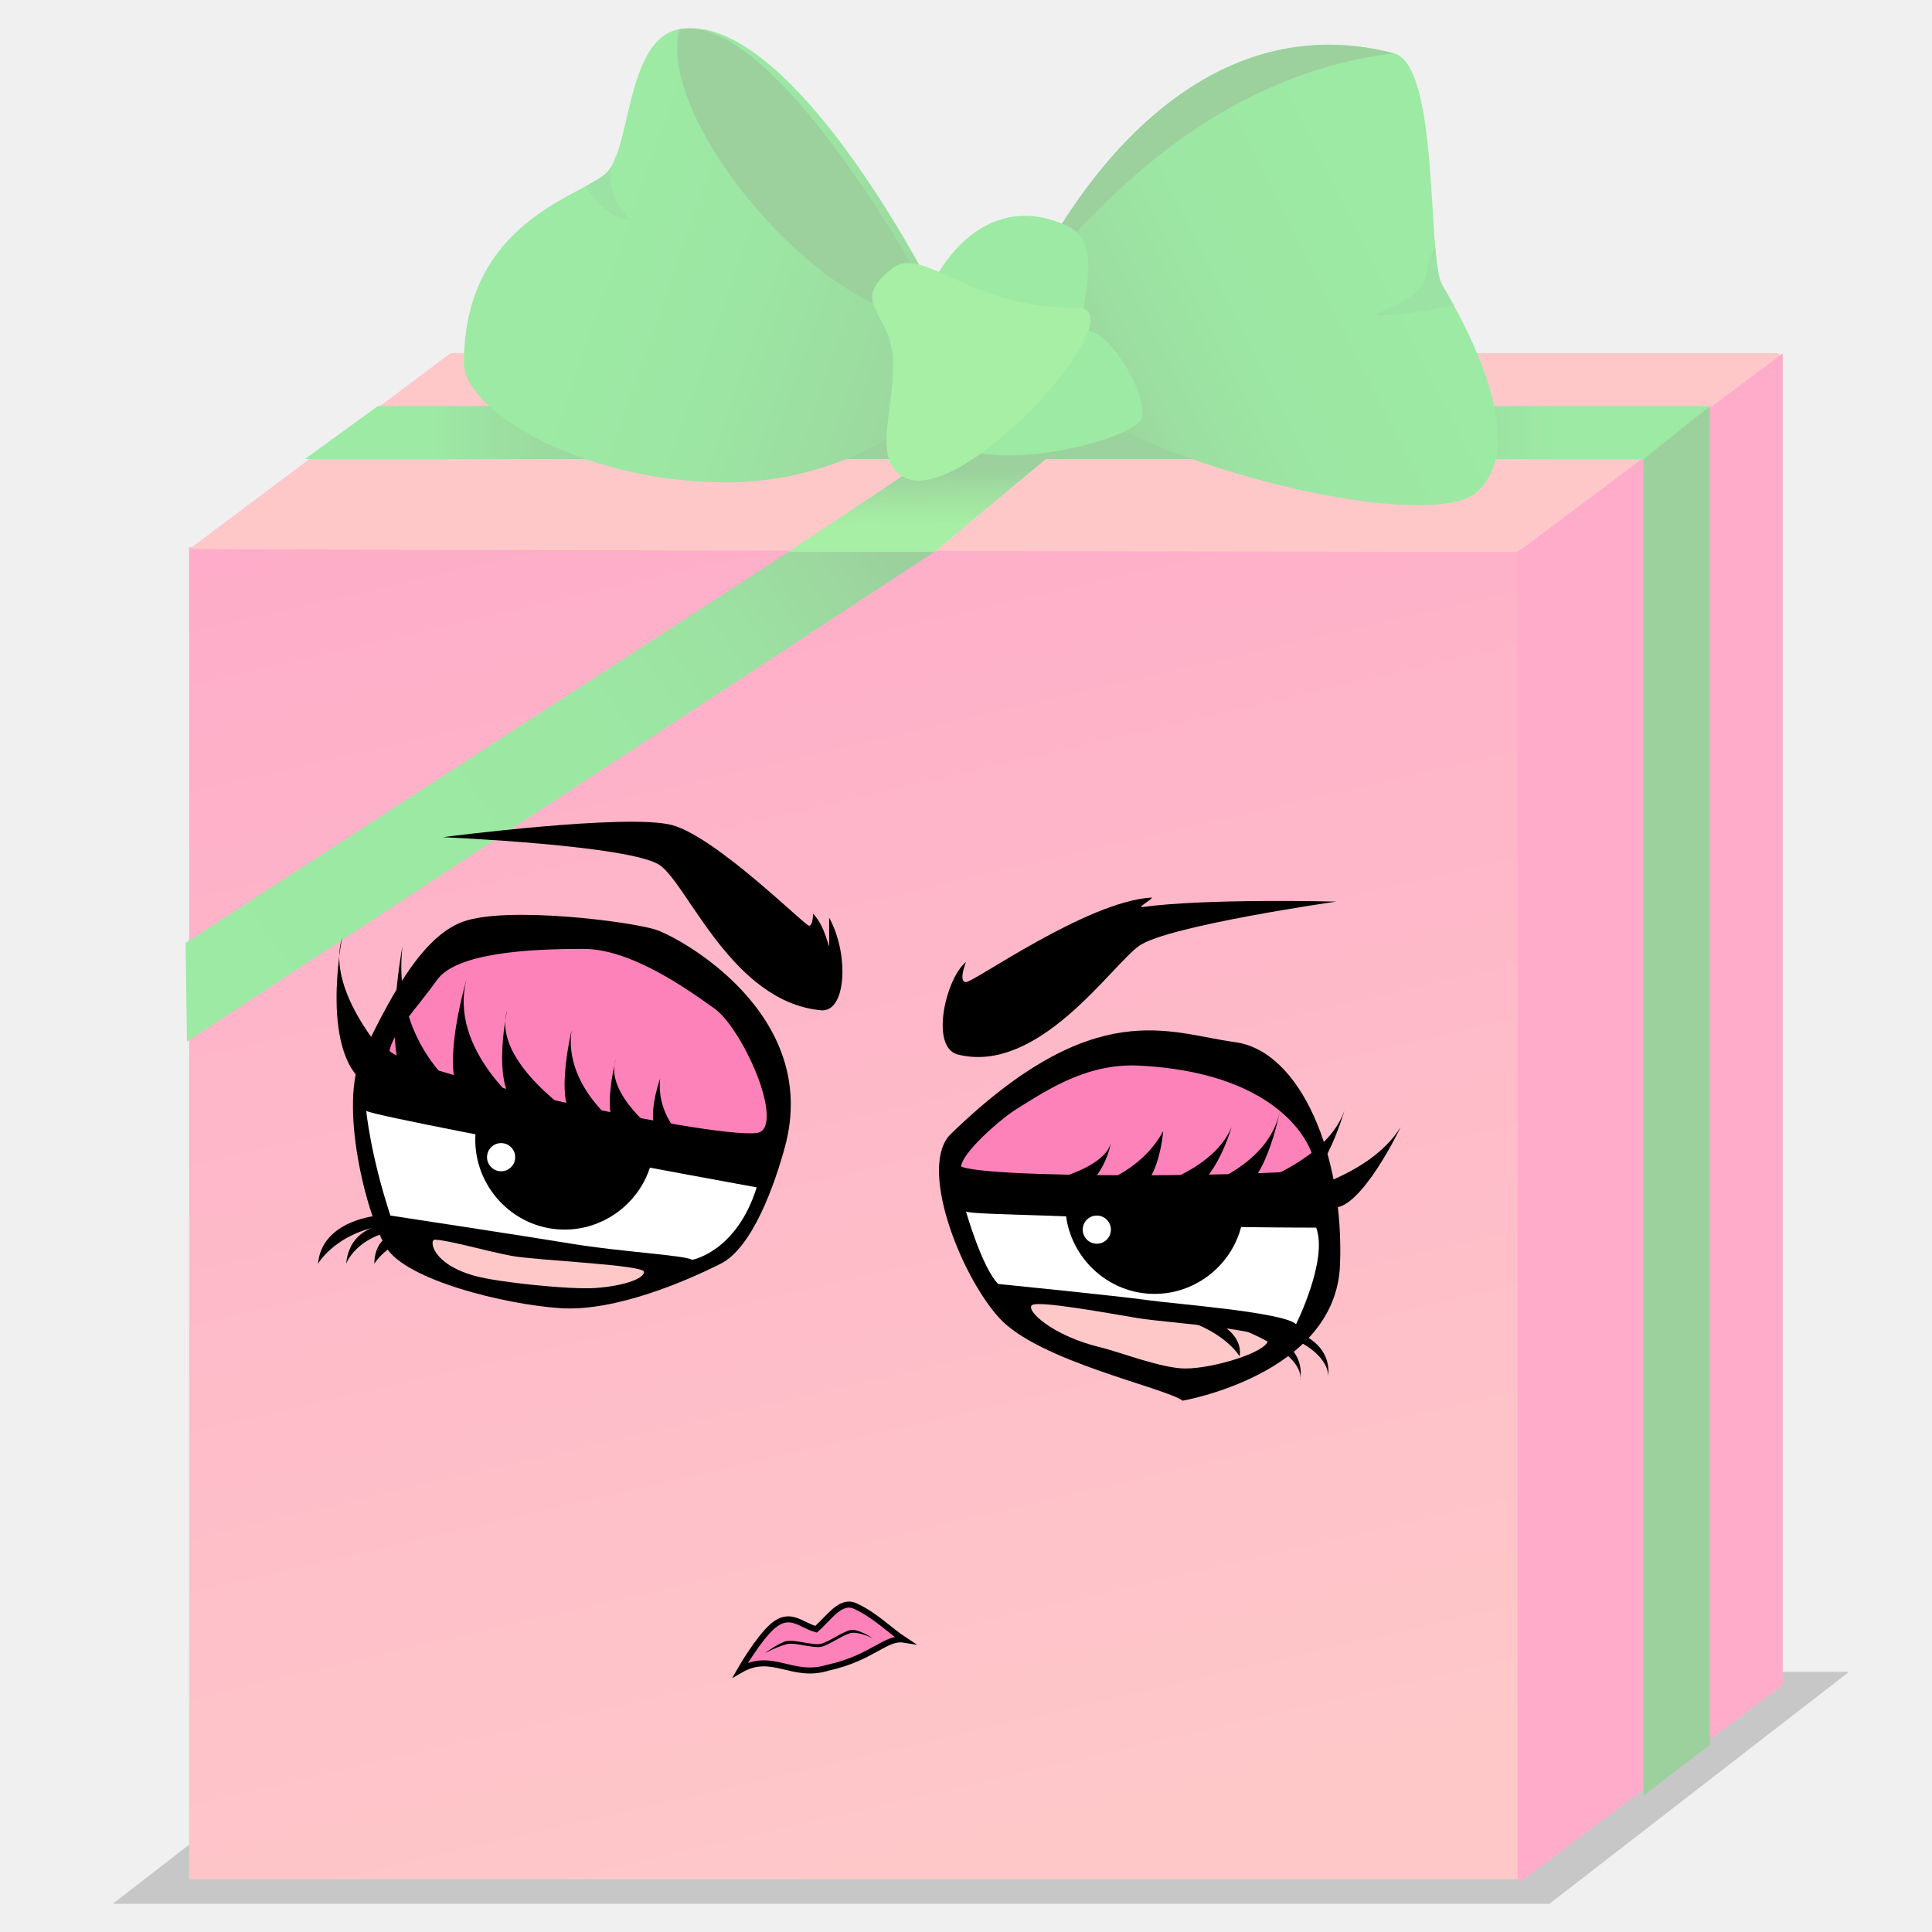
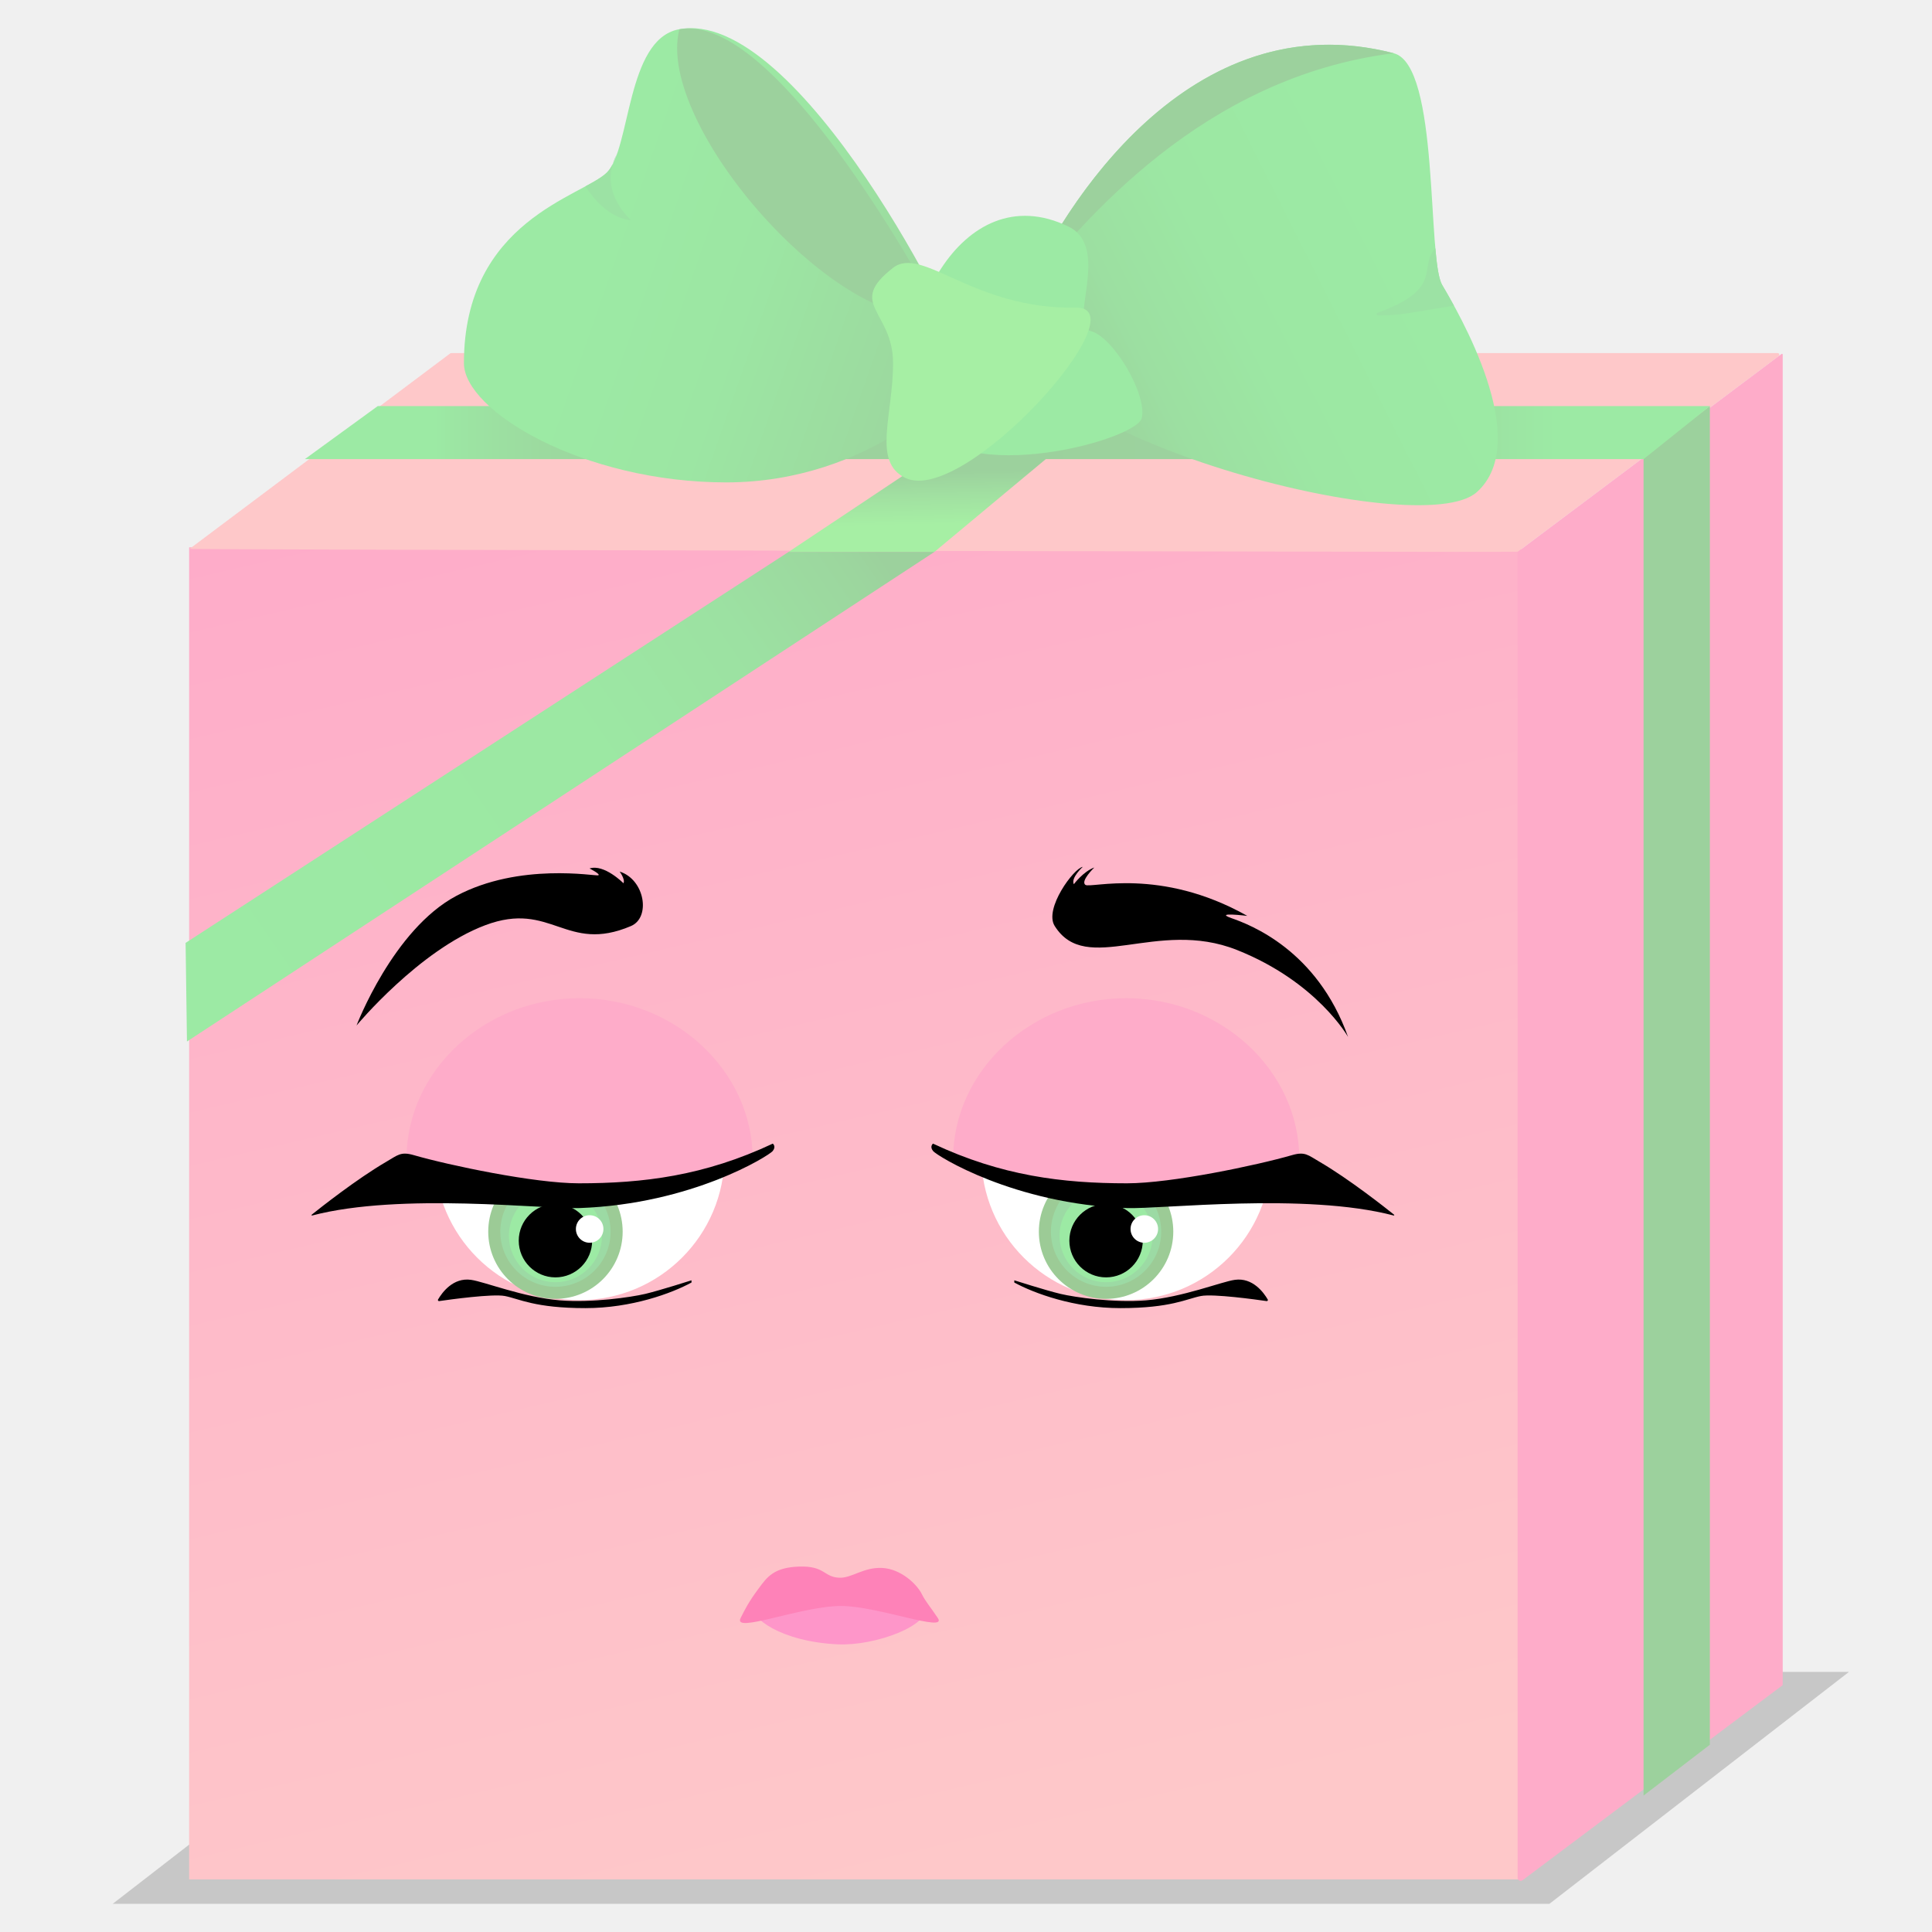
<svg xmlns="http://www.w3.org/2000/svg" version="1.1" x="0px" y="0px" viewBox="0 0 480 480" style="enable-background:new 0 0 480 480;" xml:space="preserve">
  <style type="text/css">
	.st0{opacity:0.25;fill:#4C4C4C;}
	.st1{fill:url(#SVGID_1_);}
	.st2{fill:#FEC8C9;}
	.st3{fill:#FEACC9;}
	.st4{fill:#9CD19D;}
	.st5{fill:url(#SVGID_2_);}
	.st6{fill:url(#SVGID_3_);}
	.st7{fill:url(#SVGID_4_);}
	.st8{fill:url(#SVGID_5_);}
	.st9{fill:#9CEAA4;}
	.st10{fill:#A6EFA4;}
	.st11{fill:#9CE2A4;}
	.st12{fill:url(#SVGID_6_);}
	.st13{display:none;}
	.st14{display:inline;}
- 	.st15{display:inline;fill:#FE82BA;}
- 	.st16{display:inline;fill:#FFFFFF;}
- 	.st17{display:inline;fill:#FE82BA;stroke:#000000;stroke-width:1.5;stroke-miterlimit:10;}
- 	.st18{fill:#FE82BA;stroke:#000000;stroke-width:1.5;stroke-miterlimit:10;}
- 	.st19{fill:#FFFFFF;}
- 	.st20{fill:#FE82BA;}
+ 	.st15{fill:#FFFFFF;}
+ 	.st16{fill:#9CDAA4;stroke:#9CCB96;stroke-width:3;stroke-miterlimit:10;}
+ 	.st17{fill:#FE96C9;}
+ 	.st18{fill:#FE82B8;}
+ 	.st19{fill:url(#SVGID_7_);}
</style>
  <g id="paket">
    <polygon class="st0" points="28,473 384.95,473 459.38,415.37 102.43,415.37  " />
    <g>
      <linearGradient id="SVGID_1_" gradientUnits="userSpaceOnUse" x1="253.561" y1="478.414" x2="154.34" y2="51.145">
        <stop offset="0.04" style="stop-color:#FEC8C9" />
        <stop offset="0.864" style="stop-color:#FEACC9" />
      </linearGradient>
      <rect x="46.99" y="135.98" class="st1" width="330.95" height="330.95" />
    </g>
    <g>
      <path class="st2" d="M360.45,137.11c0,0-313.66-0.51-313.34-0.75l64.75-48.56c0.07-0.05,0.16-0.08,0.25-0.08h329.55    c0.4,0,0.57,0.51,0.25,0.75l-64.75,48.56C377.1,137.09,377.01,137.11,360.45,137.11z" />
    </g>
    <g>
      <path class="st3" d="M442.61,87.95l-65.48,49.11c-0.05,0.04-0.08,0.09-0.08,0.15v329.32c0,0.63,0.72,0.99,1.22,0.61l64.56-48.42    c0.05-0.04,0.08-0.09,0.08-0.15V88.1C442.92,87.94,442.74,87.85,442.61,87.95z" />
    </g>
  </g>
  <g id="snöre">
    <polygon class="st4" points="408.34,446.1 408.34,113.51 424.81,100.89 424.81,433.48  " />
    <linearGradient id="SVGID_2_" gradientUnits="userSpaceOnUse" x1="244.27" y1="142.525" x2="243.633" y2="109.383">
      <stop offset="0.375" style="stop-color:#A6EFA4" />
      <stop offset="0.593" style="stop-color:#A1E0A1" />
      <stop offset="0.771" style="stop-color:#9CD19D" />
    </linearGradient>
    <polygon class="st5" points="195.94,137.11 270.04,87.72 291.44,87.72 232.17,137.11  " />
    <linearGradient id="SVGID_3_" gradientUnits="userSpaceOnUse" x1="75.748" y1="107.478" x2="424.806" y2="107.478">
      <stop offset="0.092" style="stop-color:#9CEAA4" />
      <stop offset="0.108" style="stop-color:#9CE5A3" />
      <stop offset="0.169" style="stop-color:#9CDA9F" />
      <stop offset="0.253" style="stop-color:#9CD39E" />
      <stop offset="0.489" style="stop-color:#9CD19D" />
      <stop offset="0.693" style="stop-color:#9CD39E" />
      <stop offset="0.8" style="stop-color:#9CDBA0" />
      <stop offset="0.884" style="stop-color:#9CE9A4" />
      <stop offset="0.891" style="stop-color:#9CEAA4" />
    </linearGradient>
    <polygon class="st6" points="408.35,114.06 75.75,114.06 93.85,100.89 424.81,100.89  " />
    <g id="rosett_1_">
      <linearGradient id="SVGID_4_" gradientUnits="userSpaceOnUse" x1="122.555" y1="47.386" x2="247.23" y2="90.95">
        <stop offset="0.223" style="stop-color:#9CEAA4" />
        <stop offset="0.517" style="stop-color:#9CE6A3" />
        <stop offset="0.817" style="stop-color:#9CDA9F" />
        <stop offset="0.961" style="stop-color:#9CD19D" />
      </linearGradient>
      <path class="st7" d="M168.57,7.3c-12.99,2.6-11.85,29.62-17.77,35.54c-5.92,5.92-35.54,11.85-35.54,47.39    c0,11.85,29.62,29.62,65.16,29.62s59.23-23.69,59.23-29.62C239.65,84.3,198.19,1.38,168.57,7.3z" />
      <path class="st4" d="M233.73,78.38c-14.17-25.94-44.57-74.87-64.94-71.1C162.65,31,208.63,83.51,233.73,78.38z" />
      <linearGradient id="SVGID_5_" gradientUnits="userSpaceOnUse" x1="371.38" y1="51.665" x2="268.201" y2="103.828">
        <stop offset="0.223" style="stop-color:#9CEAA4" />
        <stop offset="0.59" style="stop-color:#9CE7A3" />
        <stop offset="0.817" style="stop-color:#9CDFA1" />
        <stop offset="1" style="stop-color:#9CD19D" />
      </linearGradient>
      <path class="st8" d="M346.27,13.23c11.48,2.96,8.22,51.09,12.03,57.55c3.81,6.46,22.85,38.74,8.61,51.49    C352.67,135.01,251.5,108,251.51,81.54C251.52,76.24,284.68-2.67,346.27,13.23z" />
      <path class="st4" d="M254.53,72.92c14.74-18.23,44.35-53.77,91.74-59.7C295.42,0.1,263.96,51.59,254.53,72.92z" />
      <path class="st9" d="M265.49,56.31c10.65,5.19-0.27,24.42,5.46,25.92c5.73,1.5,14.19,15.96,12.69,21.69    c-1.5,5.73-48.88,18.35-55.84-1.84S238.34,43.08,265.49,56.31z" />
      <path class="st10" d="M221.88,66.54c-11.67,9.05,0,10.67,0,23.69s-5.23,24.55,3.08,28.52c14.69,7.02,58.91-42.61,42.32-42.32    C241.74,76.89,229.16,60.9,221.88,66.54z" />
      <path class="st11" d="M342.27,77.71c-0.37,0.14-0.32,0.66,0.07,0.66c5.99-0.06,6.43-0.42,18.89-2.43    c-1.24-2.27-2.31-4.1-2.94-5.16c-0.81-1.38-1.3-4.74-1.68-9.09C352.19,66.54,358.97,71.61,342.27,77.71z" />
      <path class="st11" d="M153.28,38.26c-0.7,1.96-1.48,3.58-2.47,4.58c-1.09,1.09-2.99,2.19-5.36,3.46    c5.36,8.39,11.28,8.39,11.28,8.39C150.8,48.77,150.8,42.84,153.28,38.26z" />
    </g>
    <linearGradient id="SVGID_6_" gradientUnits="userSpaceOnUse" x1="38.607" y1="254.881" x2="215.473" y2="133.146">
      <stop offset="0.021" style="stop-color:#9CEAA4" />
      <stop offset="0.603" style="stop-color:#9CE8A3" />
      <stop offset="0.812" style="stop-color:#9CE1A2" />
      <stop offset="0.961" style="stop-color:#9CD69E" />
      <stop offset="1" style="stop-color:#9CD19D" />
    </linearGradient>
    <polygon class="st12" points="232.17,137.11 46.45,258.76 46.11,234.26 195.94,137.11  " />
  </g>
-   <g id="ansikte" class="st13">
-     <path class="st14" d="M165.93,222.4c0,0-14.3-7.15-26.82,1.79c-12.51,8.94-19.66,19.66-23.24,25.03   c-3.58,5.36-7.15,10.73-10.73,17.88c-3.58,7.15-10.73,21.45-7.15,32.18c3.58,10.73,10.73,19.66,21.45,21.45s30.39,1.79,44.69-5.36   c14.3-7.15,24.13-16.98,29.5-25.92c5.36-8.94,3.58-28.6-3.58-37.54c-7.15-8.94-14.3-10.73-17.88-16.09   C168.62,230.45,170.4,226.87,165.93,222.4z" />
-     <path class="st15" d="M188.28,262.63c2.26,1.13-21.45-35.75-42.91-33.97c0,0-12.51,0-16.09,14.3c0,0,19.66-3.58,33.97,3.58   C177.55,253.69,184.7,260.84,188.28,262.63z" />
-     <path class="st16" d="M152.53,246.54c-6.96-1.64-32.18,0-41.12,17.88s-8.94,26.82-8.94,30.39c0,0,21.45,7.15,35.75,7.15   s37.54-1.79,39.33-1.79c0,0,7.15-16.09,14.3-21.45C191.86,278.71,182.92,253.69,152.53,246.54z" />
-     <g class="st14">
-       <path class="st3" d="M102.47,298.38c0,0,21.45,7.15,28.6,7.15c7.15,0,32.18,1.79,37.54,0c0,0-12.51,14.3-41.12,10.73    S102.47,298.38,102.47,298.38z" />
-     </g>
-     <circle class="st14" cx="134.65" cy="262.63" r="18.77" />
-     <circle class="st16" cx="131.18" cy="254.79" r="5.36" />
-     <path class="st14" d="M234.76,287.65c0,0,5.36-1.79,8.94-7.15c3.58-5.36,16.09-17.88,37.54-14.3c21.45,3.58,28.6,10.73,33.97,16.09   c5.36,5.36,8.94,32.18,3.58,46.48s-14.3,30.39-44.69,25.03c0,0-10.73-10.73-16.09-14.3C252.64,335.92,229.4,309.11,234.76,287.65z" />
-     <path class="st15" d="M263.36,275.14c0,0,10.73-10.73,33.97-1.79c23.24,8.94,19.66,30.39,19.66,30.39s-10.73-12.51-25.03-19.66   C277.67,276.93,263.36,275.14,263.36,275.14z" />
-     <path class="st16" d="M240.12,289.44c-1.48,3.71-1.79,17.88,12.51,28.6s42.91,21.45,58.99,19.66c0,0,12.51-19.66,5.36-30.39   c-7.15-10.73-39.33-32.18-66.15-26.82C250.85,280.5,243.7,280.5,240.12,289.44z" />
-     <g class="st14">
-       <path class="st3" d="M247.27,318.04c0,0,19.66,16.09,35.75,19.66s23.24,3.58,23.24,3.58s-8.94,10.73-23.24,8.94    S250.85,326.98,247.27,318.04z" />
-     </g>
-     <circle class="st14" cx="258" cy="294.8" r="18.77" />
-     <circle class="st16" cx="253.32" cy="286.97" r="5.36" />
-     <path id="mun" class="st17" d="M189.98,398.04c0,0,2.68-2.68,8.04-0.89c5.36,1.79,5.36,3.58,8.04,6.26   c4.47-0.89,6.26-2.68,9.83-0.89s4.47,4.47,6.26,8.04c0,0-11.62,6.26-20.56,2.68C192.66,409.66,189.98,399.83,189.98,398.04z" />
-     <path class="st14" d="M211.06,408.95c0,0-9.33,0.25-12.1-3.77C198.96,405.18,203.03,407.8,211.06,408.95z" />
-     <g id="ögonbryn" class="st14">
-       <path d="M299.12,241.17c-3.58,1.79-12.51,1.79-10.73-8.94c0,0,0,3.58,1.79,3.58c0,0,0-5.36,3.58-7.15c0,0-1.79,1.79,0,3.58    c0,0,12.51-7.15,23.24-7.15s28.6,10.73,26.82,12.51c-1.79,1.79-14.3-10.73-25.03-7.15C308.06,234.02,302.69,239.38,299.12,241.17z    " />
-       <path d="M213.31,251.9c7.33,0.81,10.73-12.51,10.73-14.3c0,0-1.79,3.58-3.58,3.58c-1.79,0-3.58-21.45-10.73-30.39    c0,0,1.79,3.58,0,5.36c0,0-16.09-30.39-46.48-26.82c0,0,28.6,7.15,32.18,17.88C199.01,217.93,197.22,250.11,213.31,251.9z" />
-     </g>
-     <g id="fransar" class="st14">
-       <path d="M269.62,277.82c0,0,10.73,0,14.3-3.58c0,0-3.58,3.58-8.94,5.36c-5.36,1.79,17.88,1.79,19.66-5.36c0,0-1.62,8.09-9.47,8.88    c-0.09,0.01-0.1,0.13-0.01,0.14c3.9,0.12,16.16-0.36,25.06-10.23c0.06-0.06,0.16-0.01,0.11,0.06    c-1.98,3.17-10.94,17.04-15.7,15.45c0,0,27.32-5.64,32.26-13.63c0.05-0.07-2.88,5.01-2.91,5.09c-1.5,3.67-9.94,13.91-20.41,13.91    c0,0,29.24-4,38.18-14.73c0,0-20.3,21.88-31.03,20.09c0,0,26.64-2.28,40.92-14.02c0.07-0.06-4.6,4.68-4.66,4.75    c-3.29,3.46-18.16,16.4-29.08,16.42c-0.02,0-0.03,0-0.04-0.01c-0.35-0.35-9-8.96-12.5-10.72c-3.58-1.79-10.73-7.15-14.3-8.94    c-3.57-1.78-14.26-5.35-14.3-5.36c0,0,0,0,0,0l-7.15-1.79V277.82z" />
-       <path d="M180.24,258.16c0,0-3.58-5.36-1.79-8.94c0,0-1.79,3.58-1.79,7.15c0,0-5.36-5.36-1.79-16.09c0,0-5.36,5.36-3.58,12.51    c0,0-7.15-14.3-3.58-23.24c0,0-5.36,10.73-1.79,19.66c0,0-10.73-8.94-7.15-28.6c0,0-5.36,14.3-1.79,25.03    c0,0-12.51-14.3-7.15-32.18c0,0-8.94,16.09-1.79,30.39c0,0-16.09-19.66-10.73-37.54c0,0-8.94,21.45,0,37.54    c0,0-17.88-19.66-14.3-39.33c0,0-7.15,25.03,1.79,41.12c0,0-16.09-14.3-16.09-33.97c0,0-7.15,32.18,7.15,41.12l14.3-7.15    c0,0,19.66-1.79,25.03,0c5.36,1.79,23.24,10.73,26.82,16.09L180.24,258.16z" />
-       <path d="M99.79,295.7c0,0-8.94-1.79-12.51,10.73c0,0,5.36-8.94,16.09-8.04c0,0-10.73-0.89-8.94,13.41c0,0,5.36-14.3,16.09-10.73    c0,0-8.94,0-8.94,12.51c0,0,10.73-14.3,19.66-10.73L99.79,295.7z" />
-       <path d="M308.95,340.39c0,0,7.15,0,5.36,10.73c0,0,0-8.94-12.51-10.73c0,0,8.94,1.79,5.36,12.51c0,0,1.79-8.94-14.3-14.3    c0,0,12.51,1.79,7.15,16.09c0,0,3.58-8.94-16.09-17.88l14.3,1.79L308.95,340.39z" />
-     </g>
-   </g>
-   <g id="ansikte-förlust">
-     <g id="mun_3_">
-       <path id="mun_1_" class="st18" d="M183.92,414.9c0,0,4.46-7.8,8.09-10.93c4.28-3.69,7.07-0.16,10.74,0.81    c3.42-3.01,6.1-7.42,9.74-5.76c4.87,2.21,8.7,6.15,12.04,8.34l0,0c-4.42-0.71-7.98,4.61-18.78,6.96    C196.76,417.13,191.9,410.29,183.92,414.9z" />
-       <path d="M190.05,410.7c0,0,3.44-2.55,5.4-2.98s6.48,1.12,8.44,0.69c1.95-0.43,5.4-2.98,7.35-3.42c1.95-0.43,5.67,2.07,5.67,2.07    s-3.55-1.77-5.51-1.34c-1.95,0.43-5.4,2.98-7.35,3.42c-1.95,0.43-6.48-1.12-8.44-0.69S190.05,410.7,190.05,410.7z" />
-     </g>
-     <g id="h.öga_1_">
-       <path d="M236.23,281.73c-8.14,7.9,2.17,34.76,11.95,45.63c9.78,10.86,41.28,17.38,45.63,20.64c0,0,38.02-6.52,39.11-33.68    s-9.78-53.23-26.07-55.4C290.55,256.75,272.08,246.97,236.23,281.73z" />
-       <path class="st18" d="M283,264c-13.02-0.65-23,6-31,11c-3.5,2.19-14,11-14,15s87,3,89,1S323,266,283,264z" />
-       <g>
-         <path class="st2" d="M273.52,334.77c4.3,1.02,15.15,5.23,20.95,5.23c6.97,0,19.95-3.97,20.53-6.88     c0.58-2.9-25.39-4.48-32.35-5.64s-24.49-4.4-26.23-3.24C254.68,325.41,261.33,331.87,273.52,334.77z" />
-       </g>
-       <path class="st19" d="M288,304c-13.95-2.32-46-2-48-3c0,0,4,14,8,18c0,0,30,3,37,4s34,3,37,6c0,0,8-16,5-24    C327,305,294,305,288,304z" />
-       <path d="M286.87,299.27l22.13,1.72c-0.94,12.14-11.71,21.35-23.85,20.41c-12.12-0.94-21.33-11.68-20.42-23.8L286.87,299.27z" />
-       <circle class="st19" cx="272.5" cy="305.5" r="3.5" />
-     </g>
-     <g id="v.öga_1_">
-       <path d="M195,285c-2.5,9.15-8,25-16,29s-26,12-40,11s-38-7-43-15s-12-36-6-48s14-29,25-33s42,0,48,2S204,252,195,285z" />
-       <path class="st18" d="M145,235c-14.04,0-32,1-37,8s-11,13-12,18s86,24,93,21s-4-27-11-32S157,235,145,235z" />
-       <path class="st2" d="M118,317c5.78,1.6,23.81,3.46,30,3c6.98-0.52,12-2.31,12-4c0-1.79-26.65-2.81-33-4c-5.91-1.11-16-4-19-4    C106.65,308,107.2,314.02,118,317z" />
-       <path class="st19" d="M145,287c-10.06-1.96-52-9.83-54-11c0,0,1,10.83,6,26c0,0,34.98,5.33,45,7c12,2,28,2.83,30,4c0,0,11-2,16-18    C188,295,157,289.33,145,287z" />
-       <path d="M140.32,283.25l22.05,2.86c-1.57,12.1-12.81,20.76-24.91,19.2c-12.08-1.57-20.74-12.78-19.2-24.87L140.32,283.25z" />
-       <circle class="st19" cx="124.5" cy="287.5" r="3.5" />
-     </g>
-     <path d="M238,262c-7.06-1.77-3-19,2-23c0,0-2,5,0,5s30-20,46-21c1.13-0.07-3.63,2.55-2.25,2.36C299.79,223.15,332,224,332,224   s-42,6-49,11S258,267,238,262z" />
-     <path d="M204,251c6.3,0.57,7-14,2-23c0,0,0,6,0,7s-1-5-4-8c0,0,0,3-1,3s-23-22-34-25s-57,3-57,3s47,2,54,7S182,249,204,251z" />
-     <path d="M258,294c0,0,16-3,18-10c0,0-2,11-10,12c0,0,16-2,23-15c0,0-1,13-7,15c0,0,19-4,24-16c0,0-4,14-11,16c0,0,20-5,23-20   c0,0-4,21-12,20c0,0,23-6,28-20c0,0-6,21-15,21c0,0,21-4,29-17c0,0-10,21-17,20s-42,1-42,1l-31-3V294z" />
-     <path d="M171,284c0,0-8-6-7-16c0,0-4,11,0,14c0,0-14-10-11-19c0,0-4,16,1,17c0,0-14-10-12-24c0,0-5,21,2,22c0,0-22-14-18-27   c0,0-5,23,5,25c0,0-20-15-15-33c0,0-9,30,2,31c0,0-21-12-18-39c0,0-6,32,3,35c0,0-23-21-18-37c0,0-6,30,7,37s48,12,48,12L171,284z" />
-     <path d="M319,330c0,0,12,2,11,12c0,0,1-9-21-13c0,0,16,3,14,14c0,0,3-8-24-16c0,0,10,3,9,10c0,0-4-7-17-10l5-1L319,330z" />
-     <path d="M94,302c0,0-14,1-15,12c0,0,5-9,20-10c0,0-12-1-13,10c0,0,3-9,19-9c0,0-12-1-12,9c0,0,5-9,21-8L94,302z" />
-   </g>
-   <g id="ansikte-vinst" class="st13">
-     <g id="mun_2_" class="st14">
-       <path d="M183.79,393.42c0,0,18.24,6.5,27.21,7.71c8.92,1.2,26.03,1.5,26.03,1.5s-9.35,16.9-29.03,13.23    S183.79,393.42,183.79,393.42z" />
-       <g>
-         <path class="st3" d="M209.8,410.05c2.97,0.4,6.08-0.19,9.05,0.21c2.97,0.4,8.79,2.2,8.79,2.2l-8.73,4.88l-14.01-0.88l-8.52-4.18     l-3.56-3.51c0,0,6.21-1.18,10.18-0.64S207.82,409.78,209.8,410.05z" />
-       </g>
-       <path class="st19" d="M208.99,416c4.95,0.67,15.4-1.96,14.41-2.09c-1.98-0.27-8.06-0.08-13.02-0.75c-4.96-0.67-14.73-3-13.87-1.87    C197.37,412.41,208.99,416,208.99,416z" />
-       <path class="st19" d="M209.34,405.95c9.91,1.34,23.19,0.11,26.57-2.47l0.27-1.98L210.01,401l-25.23-7.44l-0.27,1.98    C184.51,395.53,196.46,404.21,209.34,405.95z" />
-       <g>
-         <path class="st20" d="M213.51,424.73c-1.74,0-3.62-0.19-5.59-0.55c-18.73-3.49-20.71-14.9-21.78-21.02     c-0.2-1.16-0.36-2.07-0.6-2.77c-1.75-5.12-1.53-6.56-1.24-6.96c0.04-0.05,0.09-0.13,0.33-0.13c0,0,0,0,0.01,0     c0.11,0.28,0.23,0.93,0.33,1.47c0.29,1.61,0.74,4.05,2.18,6.63c2.33,4.17,11.41,12.95,21.87,14.36c1.28,0.17,2.62,0.26,3.96,0.26     c8.93,0,17.13-3.82,19.89-7.52c0.95-1.28,1.76-2.54,2.4-3.55c0.67-1.05,1.5-2.35,1.87-2.55c0,0,0.28,0.03,0.35,0.04     c-0.06,0.35-0.45,1.44-2.72,4.58c-0.81,1.12-1.59,2.54-2.42,4.05C229,417.15,224.82,424.73,213.51,424.73     C213.52,424.73,213.52,424.73,213.51,424.73z" />
-         <g>
-           <path d="M186.73,402.15c3.15,5.19,12.56,13.04,22.2,14.34c1.32,0.18,2.68,0.27,4.06,0.27c7.65,0,14.8-2.77,18.63-5.92      c-3.24,5.89-7.32,13.14-18.1,13.14c-1.69,0-3.53-0.18-5.45-0.54c-18.21-3.39-20.14-14.47-21.18-20.42      C186.83,402.72,186.78,402.43,186.73,402.15 M184.64,392.54c-2.17,0-1.19,4.01,0.2,8.08c1.45,4.23,0.26,20.06,22.95,24.29      c2.08,0.39,3.98,0.57,5.72,0.57c14.73,0,17.98-12.69,21.86-18.03c4.28-5.89,2.79-5.68,1.79-5.81c-0.02,0-0.04,0-0.06,0      c-0.99,0-2.35,3.08-4.84,6.41c-2.68,3.59-10.71,7.22-19.28,7.22c-1.28,0-2.57-0.08-3.86-0.25c-9.91-1.34-18.88-9.61-21.32-13.98      c-2.44-4.37-1.9-8.33-2.89-8.46C184.82,392.55,184.73,392.54,184.64,392.54L184.64,392.54z" />
-         </g>
-       </g>
-       <g>
-         <path class="st20" d="M235.89,402.9c-4.84,0-21.56-1.07-25.91-1.66c-4.76-0.64-23.69-5.95-25.9-7.46     c-1.02-0.69-1.45-1.73-1.5-2.42c-0.03-0.4,0.06-0.58,0.09-0.6c0.02-0.02,0.16-0.1,0.6-0.1c0.84,0,2.11,0.31,3.44,0.63     c1.11,0.27,2.26,0.55,3.33,0.69c0.46,0.06,1,0.09,1.65,0.09c1.23,0,2.67-0.11,4.19-0.22c1.65-0.12,3.36-0.25,4.92-0.25     c0.93,0,1.71,0.04,2.38,0.13c2.5,0.34,4.51,1.48,5.85,2.23c0.81,0.46,1.34,0.76,1.81,0.82c0.07,0.01,0.15,0.01,0.23,0.01     c0.44,0,0.98-0.14,1.73-0.33c1.18-0.3,2.8-0.7,4.65-0.7c0.54,0,1.07,0.04,1.58,0.1c2.89,0.39,5.66,1.9,8.09,3.23     c0.77,0.42,1.5,0.81,2.18,1.15c2.53,1.24,6.53,2.55,8.99,2.55c0.54,0,0.99-0.06,1.36-0.19c0.12-0.04,0.2-0.05,0.23-0.05     c0,0,0.03,0.25-0.19,0.66c-0.18,0.33-0.91,1.41-2.88,1.63C236.63,402.9,236.32,402.9,235.89,402.9z" />
-         <g>
-           <path d="M183.34,391.42c0.76,0.02,2,0.32,3.2,0.61c1.13,0.27,2.3,0.56,3.4,0.71c0.49,0.07,1.06,0.1,1.75,0.1      c1.25,0,2.71-0.11,4.25-0.22c1.64-0.12,3.33-0.25,4.87-0.25c0.9,0,1.64,0.04,2.28,0.13c2.36,0.32,4.22,1.37,5.58,2.14      c0.88,0.5,1.47,0.83,2.08,0.91c0.1,0.01,0.21,0.02,0.33,0.02c0.53,0,1.11-0.15,1.92-0.35c1.14-0.29,2.71-0.68,4.46-0.68      c0.5,0,1,0.03,1.48,0.1c2.75,0.37,5.45,1.84,7.84,3.14c0.77,0.42,1.5,0.82,2.2,1.16c2.6,1.28,6.75,2.63,9.32,2.63      c0.03,0,0.06,0,0.09,0c-0.37,0.25-0.9,0.47-1.65,0.56c-0.06,0.01-0.27,0.02-0.84,0.02c-4.82,0-21.47-1.07-25.81-1.65      c-5.18-0.7-23.59-5.98-25.58-7.33C183.73,392.64,183.41,391.87,183.34,391.42 M183.26,389.92c-0.45,0-0.81,0.07-1.05,0.26      c-0.8,0.61-0.4,2.97,1.45,4.23c2.34,1.59,21.27,6.91,26.22,7.58c4.51,0.61,21.34,1.67,26.01,1.67c0.46,0,0.81-0.01,1.01-0.03      c3.76-0.42,4.52-3.78,2.99-3.78c-0.14,0-0.3,0.03-0.47,0.09c-0.3,0.1-0.68,0.15-1.12,0.15c-2.32,0-6.27-1.31-8.66-2.48      c-2.84-1.39-6.54-3.91-10.5-4.45c-0.58-0.08-1.14-0.11-1.68-0.11c-3.03,0-5.43,1.03-6.38,1.03c-0.05,0-0.09,0-0.13-0.01      c-0.99-0.13-3.7-2.52-7.66-3.05c-0.76-0.1-1.6-0.14-2.48-0.14c-3.04,0-6.6,0.47-9.12,0.47c-0.58,0-1.1-0.02-1.55-0.09      C187.8,390.93,184.93,389.92,183.26,389.92L183.26,389.92z" />
-         </g>
-       </g>
-     </g>
-     <g id="h.öga" class="st14">
-       <path d="M278.59,234.08c0,0,19.42,1.14,28.69,12.09c9.26,10.95,12.84,19.27,14.85,24.93c2,5.67,1.96,12.86,3.55,20.15    c1.59,7.28,5.83,17.14,0.14,26.02s-11.69,13.66-21.55,16.67c-9.7,2.96-46.36-1.99-57.65-11.73c-11.29-9.74-17.71-22.52-18.62-32.2    c-0.87-9.31,5.94-31.64,12.75-39.53c6.98-8.08,12.03-13.31,18.38-15.55C265.35,232.73,273.61,234.75,278.59,234.08z" />
-       <g>
-         <path class="st20" d="M240.27,259.97c11.63-26.88,30.14-27.12,49.12-20.59c0,0,11.31,2.87,11.27,16.62c0,0-16.96-7.74-31.53-4.56     C254.56,254.63,238.79,263.39,240.27,259.97z" />
-       </g>
-       <path class="st19" d="M283.71,255.59c16.06,2.75,26.18,11.84,34.75,29.82c6.41,13.43,6.76,18.84,4.65,23.47    c0,0-6.94,12.87-33.07,12.78c-15.38-0.05-39.32-11.9-50.16-18.49c0,0-5.89-15.18-2.66-23.66    C237.23,279.52,248.67,249.59,283.71,255.59z" />
-       <g>
-         <path class="st3" d="M313.57,323.79c0,0-20.15,3.55-34.61-0.12c-11.75-2.98-23.29-5.62-34.11-13.46c0,0-3.21,12.66,29.8,19.1     C299.36,334.14,313.57,323.79,313.57,323.79z" />
-       </g>
-       <circle cx="279.01" cy="278.93" r="27.23" />
-       <circle class="st19" cx="263.21" cy="280.19" r="5" />
-       <path d="M252.47,256.48c0,0,4.46-4.03,3.67-7.67c0,0,0.8,3.64-0.02,6.87c0,0,6.08-3.62,5.31-14.14c0,0,3.62,6.08,0.36,12.13    c0,0,9.74-11.29,8.56-20.19c0,0,2.39,10.93-2.89,18.19c0,0,11.75-5.62,13.02-24.22c0,0,1.57,14.16-4.12,23.04    c0,0,14.59-10.06,13.84-27.45c0,0,4.39,16.6-5.35,27.89c0,0,19.06-14.09,18.31-31.48c0,0,3.16,21.44-8.61,33.94    c0,0,20.67-13.68,21.95-32.28c0,0,0.73,24.27-11.04,36.76c0,0,17.83-9.24,22.33-27.02c0,0-0.91,30.73-15.89,35.53l-11.29-9.74    c0,0-17.37-6.13-22.63-5.74s-23.47,4.37-27.93,8.4L252.47,256.48z" />
-       <path d="M323.76,317.9c0,0,8.48-0.65,10.39,11.33c0,0-3.96-8.88-14-9.25c0,0,10.03,0.37,6.77,13.42c0,0-3.36-13.84-13.7-11.74    c0,0,8.28,1,6.87,12.59c0,0-8.33-14.45-17.01-12.14L323.76,317.9z" />
-       <circle class="st19" cx="284.45" cy="275.61" r="11.79" />
-       <circle class="st19" cx="271.57" cy="289.8" r="3.43" />
-     </g>
-     <g id="v.öga" class="st14">
-       <path d="M167,219c0,0-20.49-3.94-33,5s-18.42,16.64-22,22s-5.42,12.85-9,20s-10.58,16.27-7,27s8.55,17.27,18,23    c9.3,5.63,48.7,10.15,63,3s28.85-20.64,30-31c1-9,0-32-5-42c-5.12-10.24-9-17-15-21C181.12,221.08,172,221,167,219z" />
-       <g>
-         <path class="st20" d="M200,256c-5-31-24.17-36.13-45.63-34.34c0,0-12.51,0-16.09,14.3c0,0,19.66-3.58,33.97,3.58     C186.55,246.69,200.64,259.95,200,256z" />
-       </g>
-       <path class="st19" d="M156,240c-17.41-1.37-30.32,5.4-43.98,21.83C101.82,274.1,100.04,279.63,101,285c0,0,3.82,15.2,31,22    c16,4,44-2,57-6c0,0,12-13,9-23.88C198,277.12,194,243,156,240z" />
-       <g>
-         <path class="st3" d="M107,303c0,0,20,9,36,9c13,0,25.68,0.3,39-5c0,0,0,14-36,12C119.04,317.5,107,303,107,303z" />
-       </g>
-       <circle cx="153.08" cy="265.2" r="29.2" />
-       <circle class="st19" cx="133.18" cy="266.79" r="5.36" />
-       <path d="M188.24,249.16c0,0-3.58-5.36-1.79-8.94c0,0-1.79,3.58-1.79,7.15c0,0-5.36-5.36-1.79-16.09c0,0-5.36,5.36-3.58,12.51    c0,0-7.15-14.3-3.58-23.24c0,0-5.36,10.73-1.79,19.66c0,0-10.73-8.94-7.15-28.6c0,0-5.36,14.3-1.79,25.03    c0,0-12.51-14.3-7.15-32.18c0,0-8.94,16.09-1.79,30.39c0,0-16.09-19.66-10.73-37.54c0,0-8.94,21.45,0,37.54    c0,0-17.88-19.66-14.3-39.33c0,0-7.15,25.03,1.79,41.12c0,0-16.09-14.3-16.09-33.97c0,0-7.15,32.18,7.15,41.12l14.3-7.15    c0,0,19.66-1.79,25.03,0c5.36,1.79,23.24,10.73,26.82,16.09L188.24,249.16z" />
-       <path d="M97.96,294.2c0,0-8.64-2.91-13.78,9.04c0,0,6.46-8.18,16.98-5.93c0,0-10.52-2.25-10.58,12.16c0,0,7.14-13.5,17.33-8.59    c0,0-8.87-1.14-10.46,11.27c0,0,12.46-12.82,20.87-8.13L97.96,294.2z" />
-       <circle class="st19" cx="153.21" cy="259.47" r="11.79" />
-       <circle class="st19" cx="143.1" cy="275.55" r="3.43" />
-     </g>
-     <path class="st14" d="M260.53,196.46c1.73,4.79,20.08,6.12,25.17,6.38c5.09,0.26,44.82,10.95,52.41,32.24   c0,0-1.33-13.84-14.82-29.31c-14.61-13.16-38.49-15.22-38.49-15.22s4.22-2.84,7.76-2.15c0,0-12.59-3.19-18.92,1.08   c0,0,2.8-4.96,4.91-6.38c0,0-8.32,3.15-9.44,5.13c0,0,0.13-2.54,2.8-4.96C271.9,183.27,256.95,186.59,260.53,196.46z" />
-     <path class="st14" d="M183.33,193.88c6.56-3,2.53-11.59-0.03-14.33c-2.56-2.74-13.16-3.12-13.16-3.12s6.29,2.34,7.27,4.5   c0,0-25.23-6.73-36.02-1.8c-10.79,4.93-8.63,3.94-8.63,3.94s6.96-1.88,8.54-1.29c0,0-18.83,7.3-23.24,11.92   s-14.98,18.58-14.98,18.58s19.7-16.82,29.31-18.6C142.01,191.89,171.47,199.3,183.33,193.88z" />
+   <g id="ansikte_1_" class="st13">
+     <g id="öga" class="st14">
+       <circle class="st15" cx="145" cy="287" r="36" />
+       <circle class="st16" cx="145" cy="287" r="20" />
+       <circle class="st9" cx="145" cy="287" r="15.2" />
+       <circle cx="145" cy="286" r="12" />
+       <circle class="st15" cx="156.5" cy="283.5" r="4.5" />
+       <g>
+         <path class="st3" d="M111.22,284.64l-9.22,3.24C102.02,266,121.42,248,145,248c23.59,0,43,18.02,43,39.91l-8.19-2.96     C157.32,276.82,133.75,276.71,111.22,284.64z" />
+       </g>
+       <g>
+         <path class="st3" d="M175.66,293.92l8.34-2.76c-0.02,18.64-17.56,33.97-38.88,33.97c-21.33,0-38.88-15.35-38.88-33.99l7.4,2.52     C133.98,300.58,155.29,300.67,175.66,293.92z" />
+       </g>
+       <path d="M145,275c-8.92-0.32-44.4,3.93-66.45-1.85c-0.13-0.03-0.21,0.13-0.1,0.21c2.11,1.69,11.21,8.88,18.47,13.11    c2.93,1.7,6.43,2.1,9.68,1.14c8.77-2.57,27.95-8.26,38.4-7.61c16,1,31,3,48,11c0,0,0.92-0.71-0.04-1.86C192,288,173,276,145,275z" />
+       <path d="M137.48,298.61C124.5,297.5,110.7,291.67,106,291c-6.32-0.9-10.2,4.72-11.63,7.29c-0.16,0.29,0.08,0.64,0.41,0.59    c3.63-0.55,18.82-2.76,23.22-1.88c5,1,17,3,29,3s30-4,37-8l0-0.82c0,0-11.15,3.73-16.32,5.02    C162.5,297.5,148.62,299.57,137.48,298.61z" />
+     </g>
+     <g id="öga_1_" class="st14">
+       <circle class="st15" cx="279.8" cy="287" r="36" />
+       <circle class="st16" cx="279.8" cy="287" r="20" />
+       <circle class="st9" cx="279.8" cy="287" r="15.2" />
+       <circle cx="279.8" cy="286" r="12" />
+       <circle class="st15" cx="292.3" cy="283.5" r="4.5" />
+       <g>
+         <path class="st3" d="M313.58,284.64l9.22,3.24C322.78,266,303.37,248,279.8,248c-23.59,0-43,18.02-43,39.91l8.19-2.96     C267.47,276.82,291.05,276.71,313.58,284.64z" />
+       </g>
+       <g>
+         <path class="st3" d="M249.13,293.92l-8.34-2.76c0.02,18.64,17.56,33.97,38.88,33.97c21.33,0,38.88-15.35,38.88-33.99l-7.4,2.52     C290.82,300.58,269.5,300.67,249.13,293.92z" />
+       </g>
+       <path d="M279.8,275c8.92-0.32,44.4,3.93,66.45-1.85c0.13-0.03,0.21,0.13,0.1,0.21c-2.11,1.69-11.21,8.88-18.47,13.11    c-2.93,1.7-6.43,2.1-9.68,1.14c-8.77-2.57-27.95-8.26-38.4-7.61c-16,1-31,3-48,11c0,0-0.92-0.71,0.04-1.86    C232.8,288,251.8,276,279.8,275z" />
+       <path d="M287.31,298.61c12.98-1.11,26.79-6.94,31.48-7.61c6.32-0.9,10.2,4.72,11.63,7.29c0.16,0.29-0.08,0.64-0.41,0.59    c-3.63-0.55-18.82-2.76-23.22-1.88c-5,1-17,3-29,3s-30-4-37-8l0-0.82c0,0,11.15,3.73,16.32,5.02    C262.3,297.5,276.17,299.57,287.31,298.61z" />
+     </g>
+     <path class="st14" d="M236.83,227.57c-5.24-3.54-1.83-18.89,0.57-20.39c0,0-2.09,4.65-0.37,6.07c0,0,1.12-4.87,3.74-7.35   c0,0-2.32,5.62-0.37,6.07c1.95,0.45,18.99-14.57,50.1-11.54c0,0-10.31,3.11-4.25,2.64s28.41-1.77,48.23,19.19   c0,0-15.76-11.82-42.66-10.81C264.92,212.47,252.27,238.02,236.83,227.57z" />
+     <path class="st14" d="M186.35,253.89c6.62-0.14,9.2-11.6,2.96-16.7c0,0,0.75,2.87-0.24,3.74c0,0-3.25-7.72-7.93-8.03   c0,0,2.62,2.99,1.69,2.93c-0.93-0.06-20.77-12.62-42.51-10.28s-42.95,25.36-42.95,25.36s26.27-14.25,47.83-13.78   C166.76,237.59,164.73,254.36,186.35,253.89z" />
+     <g id="mun_4_" class="st14">
+       <g>
+         <path class="st17" d="M206,400c9.04,2.55,26.17,0.75,25.94-4.19L206,386.87c0,0-16.78-3.92-18.39-1.12     C186.02,388.55,192.44,396.18,206,400z" />
+       </g>
+       <g>
+         <path class="st18" d="M210.08,383.95c3.01,0.85,6.4-1.22,10.92,0.05s6.97,5.27,9,7c1.88,1.61,5.42,5.49,5,7     c-1.27,4.52-20.97-4.3-27-6s-24.84-1.68-25-5c-0.12-2.47,3.54-3.17,7-5c3.06-1.62,4.76-3.95,11-3S206.31,382.89,210.08,383.95z" />
+       </g>
+     </g>
+   </g>
+   <g id="ansikte-glad" class="st13">
+     <g id="öga_3_" class="st14">
+       <circle class="st15" cx="145" cy="287" r="36" />
+       <circle class="st16" cx="145" cy="286" r="21" />
+       <circle class="st9" cx="145" cy="286" r="15.96" />
+       <circle cx="145" cy="284.95" r="12.6" />
+       <circle class="st15" cx="155.07" cy="278.33" r="6.93" />
+       <g>
+         <path class="st3" d="M115,266l-8,3.98c0.02-14.8,17.39-26.98,38.5-26.98c21.12,0,38.5,12.19,38.5,27l-10-6     C153.86,258.5,135,258,115,266z" />
+       </g>
+       <path d="M145,252c-17,0-44.4,9.35-66.45,1.55c-0.13-0.05-0.21,0.18-0.1,0.29c2.11,2.28,11.21,11.98,18.47,17.69    c2.93,2.3,6.43,2.83,9.68,1.54c8.77-3.47,23.4-11.63,38.4-11.63c20,0,29,6.75,46,17.55c0,0,3,0,1.96-3.86    C192.45,273.25,173.02,252,145,252z" />
+       <path d="M145.76,319.05c-16.67-0.02-26.45-8.58-30.08-9.57c-4.89-1.33-12.54,4.96-13.75,8.35c-0.14,0.38,0.04,0.85,0.3,0.79    c2.85-0.65,18.92-0.26,22.3,0.99c3.85,1.43,13.12,4.34,22.46,4.59s23.31-3.34,29.13-11.83l0.03-1.08c0,0-6.61,3.61-11.32,5.46    C160.76,318.36,154.05,319.06,145.76,319.05z" />
+     </g>
+     <g id="öga_2_" class="st14">
+       <circle class="st15" cx="280.58" cy="287" r="36" />
+       <circle class="st16" cx="280.58" cy="286" r="21" />
+       <circle class="st9" cx="280.58" cy="286" r="15.96" />
+       <circle cx="280.58" cy="284.95" r="12.6" />
+       <circle class="st15" cx="291.5" cy="278.33" r="6.93" />
+       <g>
+         <path class="st3" d="M310.58,266l8,3.98c-0.02-14.8-17.39-26.98-38.5-26.98c-21.12,0-38.5,12.19-38.5,27l10-6     C271.72,258.5,290.58,258,310.58,266z" />
+       </g>
+       <path d="M280.58,252c17,0,44.4,9.35,66.45,1.55c0.13-0.05,0.21,0.18,0.1,0.29c-2.11,2.28-11.21,11.98-18.47,17.69    c-2.93,2.3-6.43,2.83-9.68,1.54c-8.77-3.47-23.4-11.63-38.4-11.63c-20,0-29,6.75-46,17.55c0,0-3,0-1.96-3.86    C233.13,273.25,252.56,252,280.58,252z" />
+       <path d="M279.82,319.05c16.67-0.02,26.45-8.58,30.08-9.57c4.89-1.33,12.54,4.96,13.75,8.35c0.14,0.38-0.04,0.85-0.3,0.79    c-2.85-0.65-18.92-0.26-22.3,0.99c-3.85,1.43-13.12,4.34-22.46,4.59s-23.31-3.34-29.13-11.83l-0.03-1.08c0,0,6.61,3.61,11.32,5.46    C264.82,318.36,271.53,319.06,279.82,319.05z" />
+     </g>
+     <path class="st14" d="M239.4,228.55c-5-3.87-0.62-18.96,1.86-20.31c0,0-2.38,4.51-0.75,6.04c0,0,1.42-4.79,4.2-7.1   c0,0-2.67,5.47-0.75,6.04c1.92,0.57,19.88-13.34,50.73-8.34c0,0-10.49,2.45-4.41,2.37c6.08-0.09,28.46,0.04,46.91,22.21   c0,0-14.98-12.8-41.89-13.49S254.14,239.95,239.4,228.55z" />
+     <path class="st14" d="M179.66,228.09c6.98-1.07,8.13-13.54,0.83-18.07c0,0,1.19,2.93,0.26,3.99c0,0-4.51-7.72-9.49-7.39   c0,0,3.18,2.8,2.19,2.86c-1,0.06-23.7-10.47-46.37-4.99c-22.67,5.48-41.91,32.76-41.91,32.76s25.81-18.7,48.67-21.18   C156.7,213.57,156.87,231.57,179.66,228.09z" />
+     <g id="mun_6_" class="st14">
+       <path class="st15" d="M214,401c-20,0-28-10-31-17l59-1C242,383,235,401,214,401z" />
+       <path d="M213,389c15,0,22.06-0.87,28-3c0,0-2,10-22,10c-13,0-25-1-25-1l-10-8C184,387,195,389,213,389z" />
+       <g>
+         <linearGradient id="SVGID_7_" gradientUnits="userSpaceOnUse" x1="194" y1="395" x2="232" y2="395">
+           <stop offset="0.04" style="stop-color:#FEC8C9" />
+           <stop offset="0.864" style="stop-color:#FEACC9" />
+         </linearGradient>
+         <path class="st19" d="M214,394c2,0,5-1,9-1s9,1,9,1l-4,3c0,0-6,0-13,0s-16,0-18-1s-3-2-3-2s6-1,11-1S212,394,214,394z" />
+       </g>
+       <g>
+         <path class="st17" d="M214,400c13,0,25-12,27-17c0,0,0,0,1,0s0,4-1,7c-1.14,3.42-6,19-27,19c-20,0-27-15-29-19c-1-2-4-7-3-7     s2,1,2,1S195,400,214,400z" />
+       </g>
+       <path class="st18" d="M213,378c4,0,5-3,12-3s9.09,2.27,12,3c4,1,8.74-1.53,10,1c1,2-1,4-4,5c-2.85,0.95-25,1-30,1    s-28.15,0.95-31,0c-3-1-5.24-3.14-4-5c2-3,7,0,10-1c2.12-0.71,7-4,13-4S210,378,213,378z" />
+     </g>
+   </g>
+   <g id="ansikte-ledsen">
+     <g id="öga_4_">
+       <circle class="st15" cx="279.8" cy="287" r="36" />
+       <circle class="st16" cx="274.8" cy="306" r="15.2" />
+       <circle class="st9" cx="274.8" cy="307" r="11.56" />
+       <circle cx="274.8" cy="308.24" r="9.12" />
+       <circle class="st15" cx="284.3" cy="305.34" r="3.42" />
+       <g>
+         <path class="st3" d="M314,290l8.8-2.12C322.78,266,303.37,248,279.8,248c-23.59,0-43,18.02-43,39.91L245,290     C266.02,295.05,289,299,314,290z" />
+       </g>
+       <path d="M279.8,300.14c8.92,0.32,44.4-3.93,66.45,1.85c0.13,0.03,0.21-0.13,0.1-0.21c-2.11-1.69-11.21-8.88-18.47-13.11    c-2.93-1.7-3.63-2.62-6.88-1.68c-8.71,2.52-30,7-41,7c-16.03,0-31.2-1.86-48.2-9.86c0,0-0.92,0.71,0.04,1.86    C232.8,287.14,251.8,299.14,279.8,300.14z" />
+       <path d="M284.68,323.07c9.12-0.75,18.82-4.65,22.12-5.1c4.44-0.61,7.16,3.16,8.17,4.89c0.11,0.2-0.06,0.43-0.29,0.39    c-2.55-0.37-13.22-1.85-16.31-1.26c-3.51,0.67-7.42,3.01-20.02,3.01c-11.45,0-21.43-3.68-26.35-6.36l0-0.55    c0,0,7.83,2.5,11.47,3.37C267.1,322.32,276.85,323.71,284.68,323.07z" />
+     </g>
+     <g id="öga_6_">
+       <circle class="st15" cx="144" cy="287" r="36" />
+       <circle class="st16" cx="138" cy="306" r="15.2" />
+       <circle class="st9" cx="138" cy="307" r="11.56" />
+       <circle cx="138" cy="308.24" r="9.12" />
+       <circle class="st15" cx="146.5" cy="305.34" r="3.42" />
+       <g>
+         <path class="st3" d="M109.8,290l-8.8-2.12C101.02,266,120.42,248,144,248c23.59,0,43,18.02,43,39.91l-8.2,2.09     C157.78,295.05,134.8,299,109.8,290z" />
+       </g>
+       <path d="M144,300.14c-8.92,0.32-44.4-3.93-66.45,1.85c-0.13,0.03-0.21-0.13-0.1-0.21c2.11-1.69,11.21-8.88,18.47-13.11    c2.93-1.7,3.63-2.62,6.88-1.68c8.71,2.52,30,7,41,7c16.03,0,31.2-1.86,48.2-9.86c0,0,0.92,0.71-0.04,1.86S172,299.14,144,300.14z" />
+       <path d="M139.12,323.07c-9.12-0.75-18.82-4.65-22.12-5.1c-4.44-0.61-7.16,3.16-8.17,4.89c-0.11,0.2,0.06,0.43,0.29,0.39    c2.55-0.37,13.22-1.85,16.31-1.26c3.51,0.67,7.42,3.01,20.02,3.01c11.45,0,21.43-3.68,26.35-6.36l0-0.55c0,0-7.83,2.5-11.47,3.37    C156.69,322.32,146.94,323.71,139.12,323.07z" />
+     </g>
+     <g id="mun_5_">
+       <g>
+         <path class="st17" d="M208.16,408.53c9.38,0.43,23.18-4.77,21.84-9.53l-24.81-3.26c0,0-17.24-0.01-18.16,3.08     C186.1,401.91,194.09,407.88,208.16,408.53z" />
+       </g>
+       <g>
+         <path class="st18" d="M208.5,391.98c3.13,0.14,5.96-2.64,10.65-2.43c4.69,0.22,8.66,4.07,9.85,6.45c1,2,2,3,4,6     c2.48,3.72-15-3-24-3c-10,0-27,7-25,3c1.11-2.21,2-4,4.5-7.37c2.06-2.78,3.73-5.21,10.03-5.42C205,389,204.59,391.8,208.5,391.98     z" />
+       </g>
+     </g>
+     <path d="M262.03,230.05c-2.68-4.27,4.75-14.35,6.98-14.68c0,0-3.02,2.72-2.22,4.31c0,0,2.38-3.19,5.09-4.15c0,0-3.5,3.35-2.22,4.31   s18.53-4.51,40.23,7.71c0,0-8.52-1.05-3.94,0.56c4.57,1.61,21.27,7.86,28.97,29.51c0,0-7.68-13.69-27.62-21.61   C287.36,228.08,269.92,242.62,262.03,230.05z" />
+     <path d="M156.77,230.07c4.96-2.12,3.44-11.56-2.82-13.53c0,0,1.44,1.94,0.95,2.9c0,0-4.8-4.85-8.43-3.67c0,0,2.89,1.46,2.16,1.7   c-0.73,0.24-19.53-3.25-35.26,5.11s-24.79,32.2-24.79,32.2s15.55-18.74,31.99-24.92S140.56,236.98,156.77,230.07z" />
  </g>
</svg>
